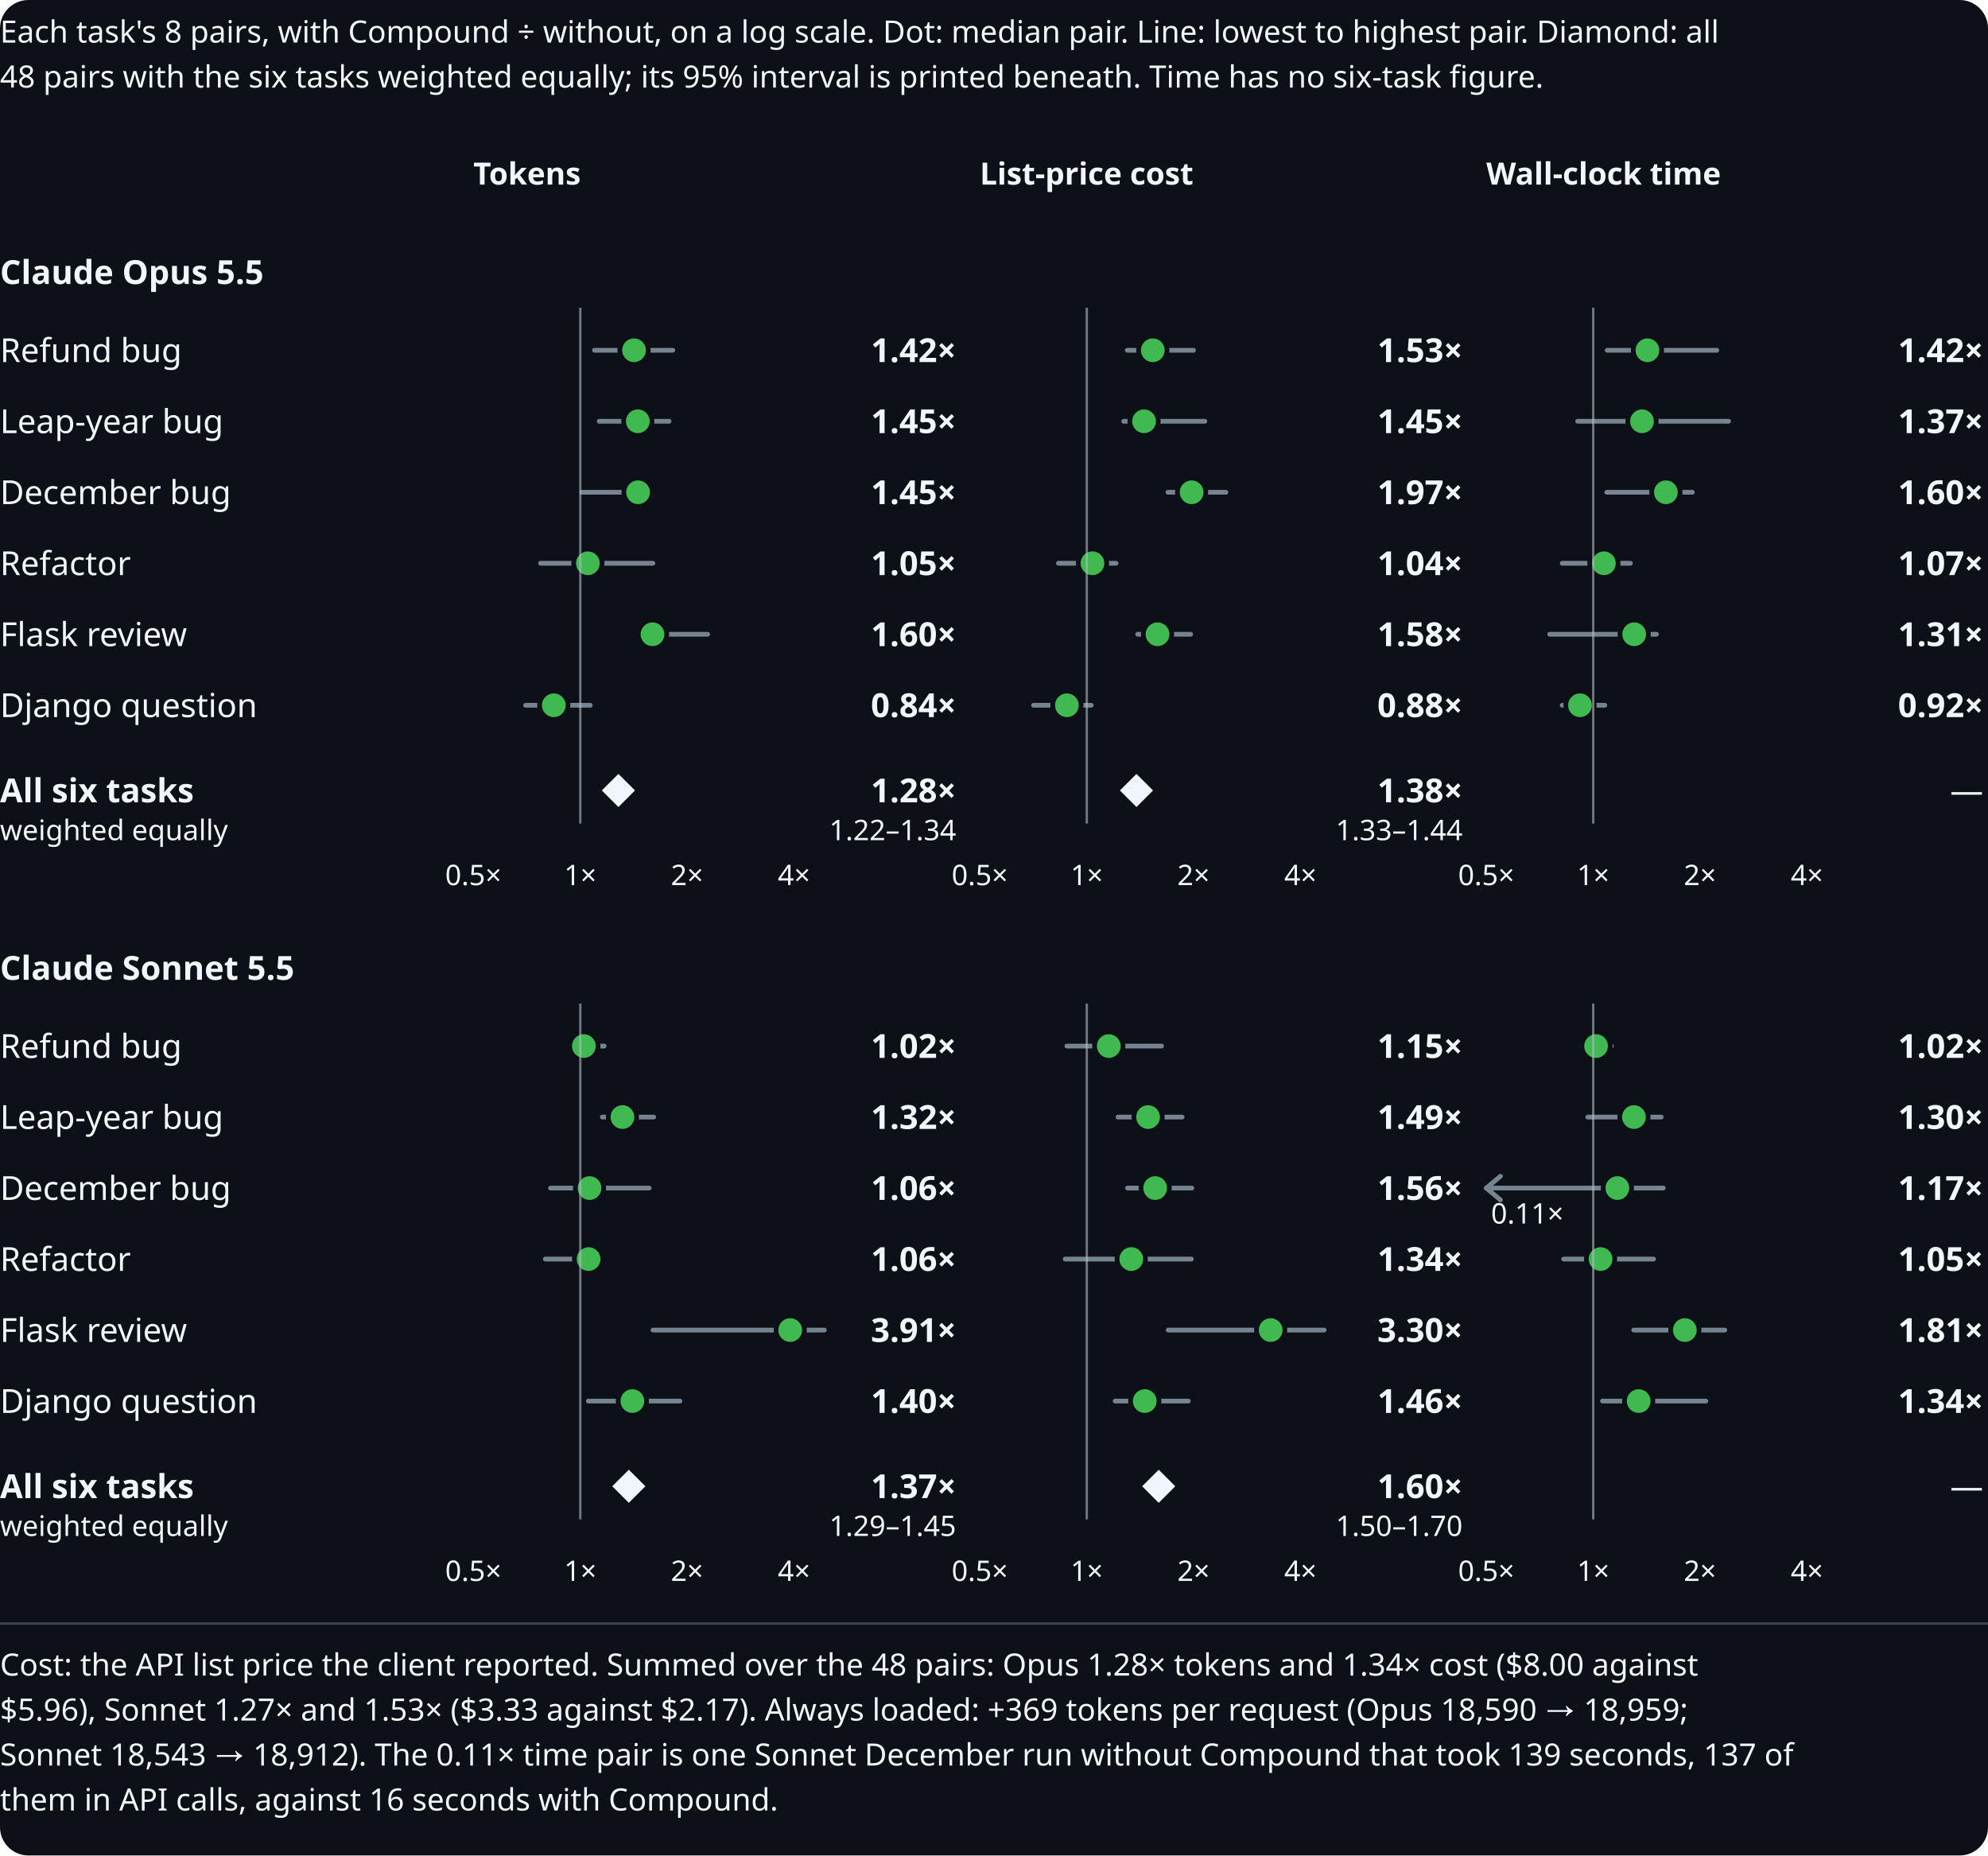
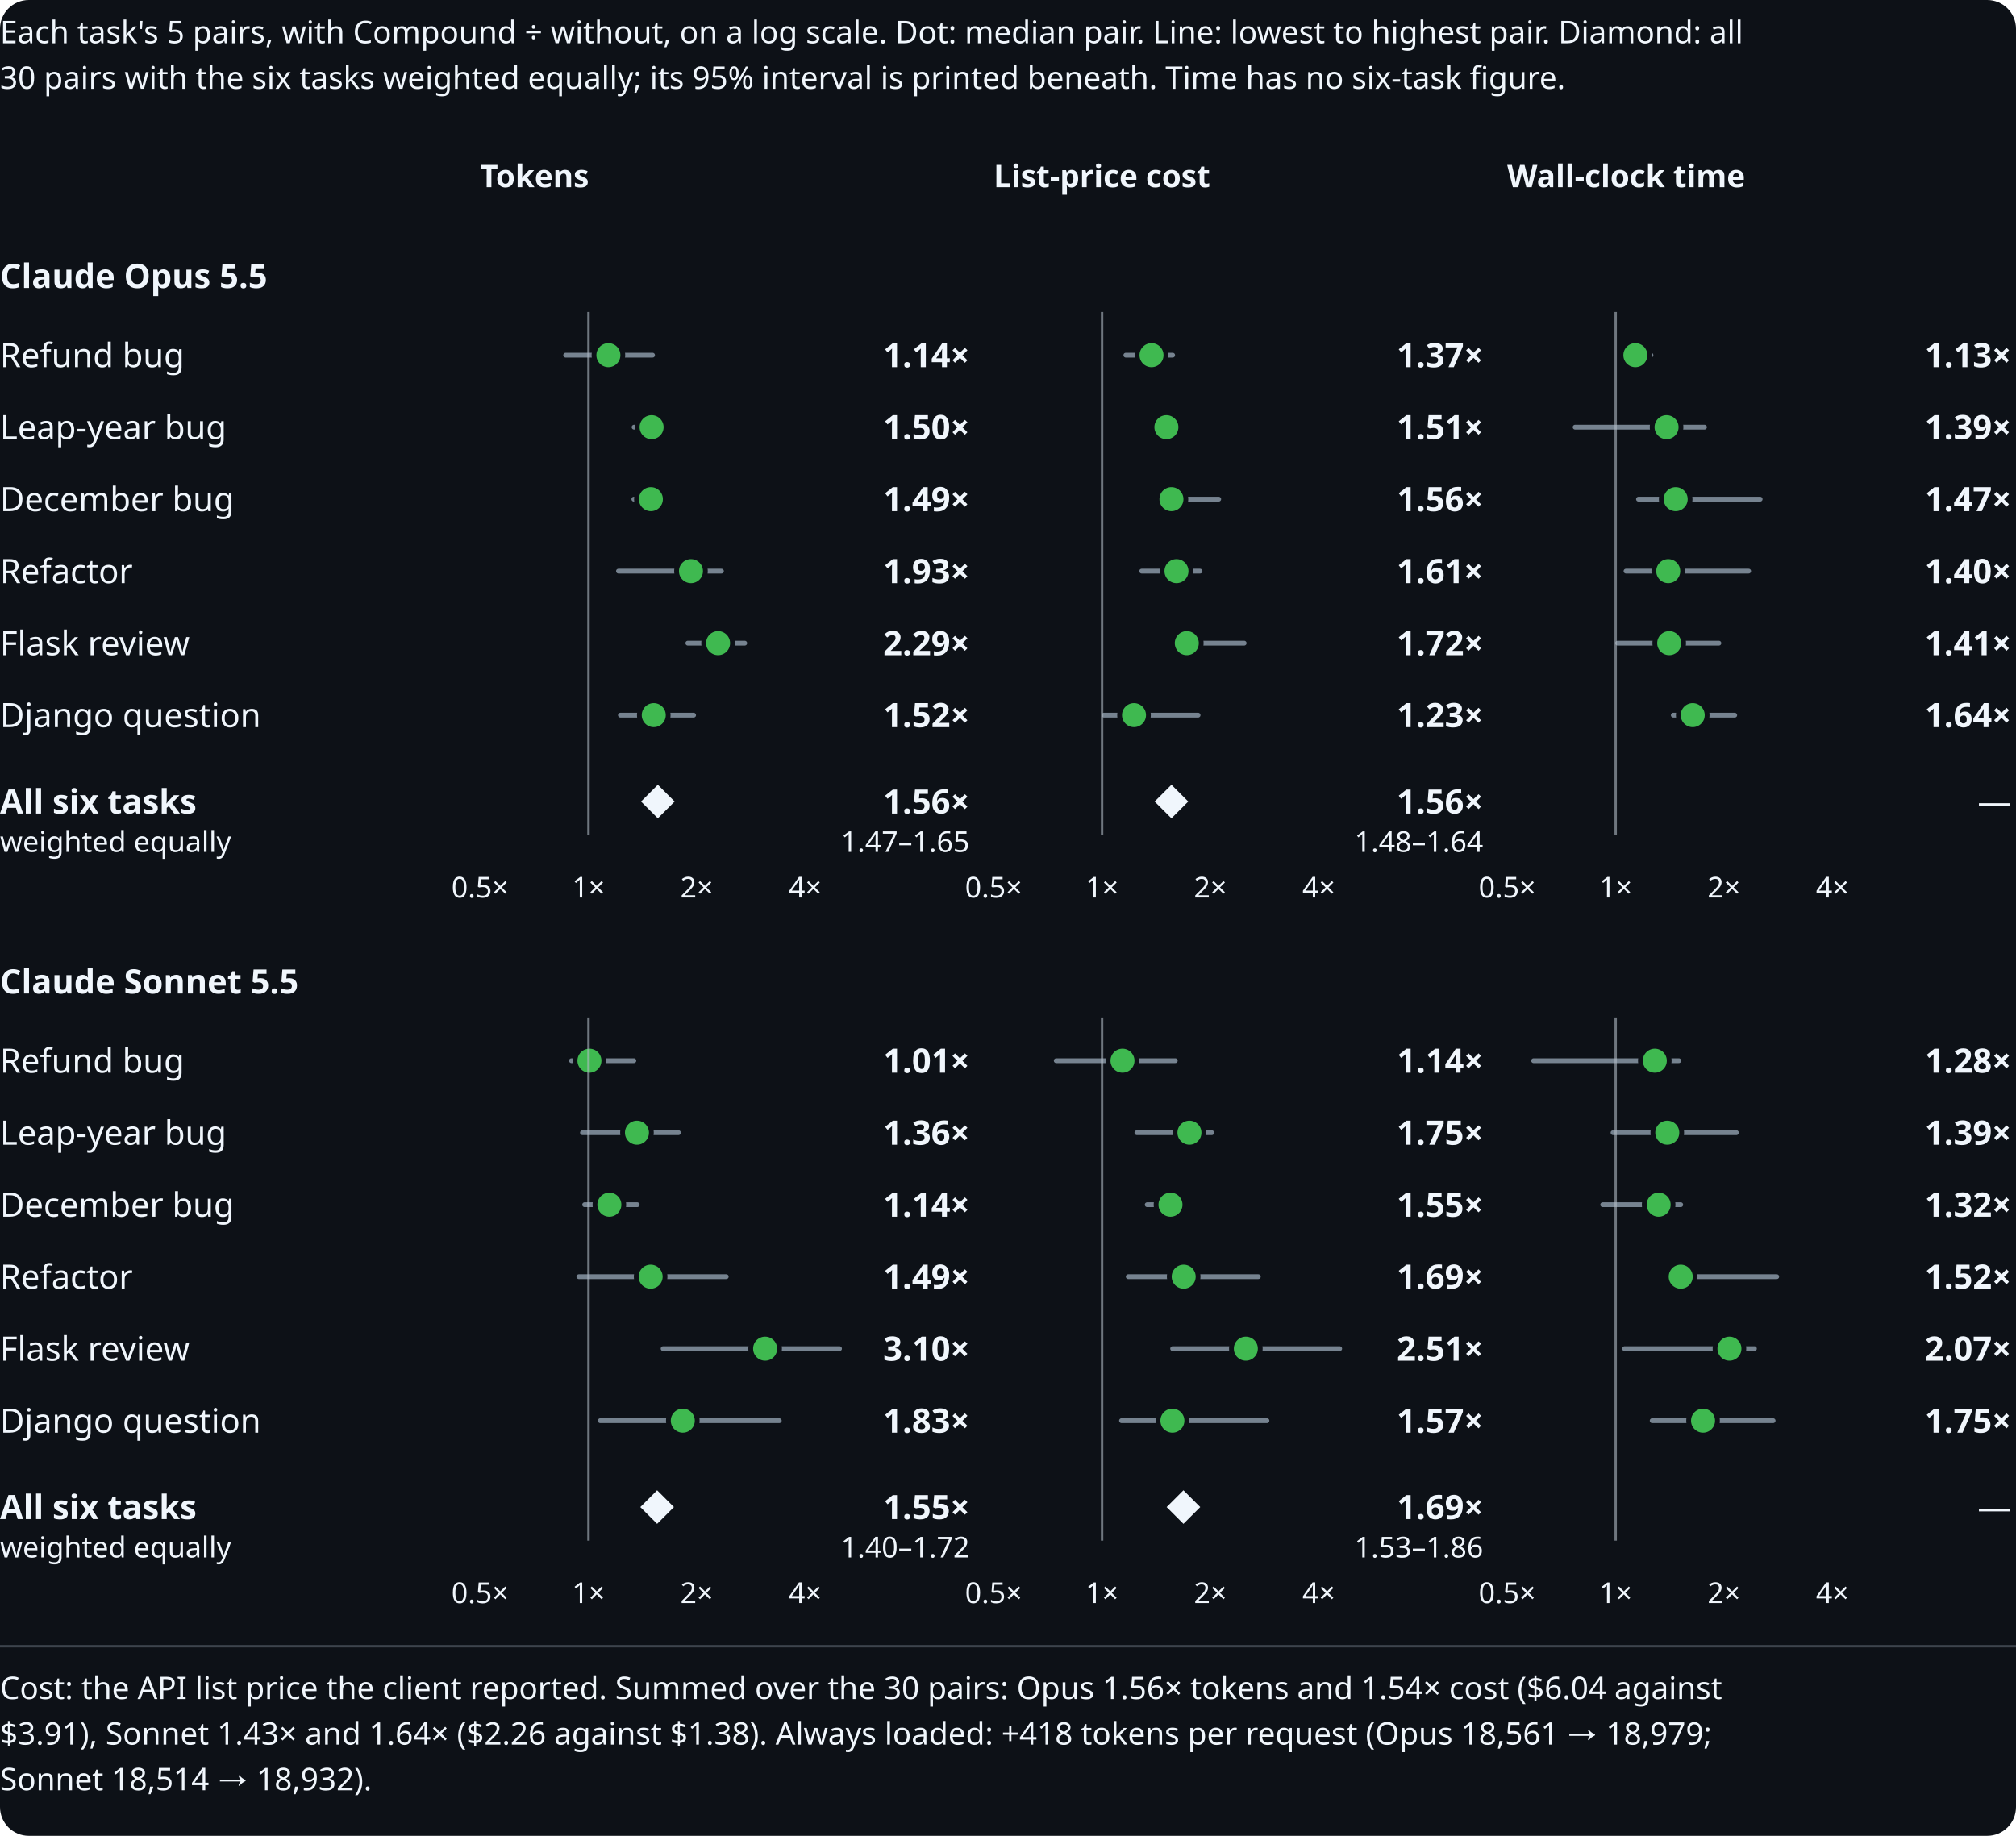
- <svg xmlns="http://www.w3.org/2000/svg" width="840" height="784" viewBox="0 0 840 784" role="img" aria-labelledby="title desc">
+ <svg xmlns="http://www.w3.org/2000/svg" width="840" height="765" viewBox="0 0 840 765" role="img" aria-labelledby="title desc">
  <style>text{font-family:-apple-system,BlinkMacSystemFont,'Segoe UI','Noto Sans',Helvetica,Arial,sans-serif;fill:#f0f6fc;font-variant-numeric:tabular-nums}.mono{font-family:ui-monospace,SFMono-Regular,'SF Mono',Menlo,Consolas,'Liberation Mono',monospace}</style>
-   <rect width="840" height="784" rx="12" fill="#0d1117" />
-   <text x="0.0" y="18.0" font-size="13" fill="#b1bac4">Each task's 8 pairs, with Compound ÷ without, on a log scale. Dot: median pair. Line: lowest to highest pair. Diamond: all</text>
-   <text x="0.0" y="37.0" font-size="13" fill="#b1bac4">48 pairs with the six tasks weighted equally; its 95% interval is printed beneath. Time has no six-task figure.</text>
+   <rect width="840" height="765" rx="12" fill="#0d1117" />
+   <text x="0.0" y="18.0" font-size="13" fill="#b1bac4">Each task's 5 pairs, with Compound ÷ without, on a log scale. Dot: median pair. Line: lowest to highest pair. Diamond: all</text>
+   <text x="0.0" y="37.0" font-size="13" fill="#b1bac4">30 pairs with the six tasks weighted equally; its 95% interval is printed beneath. Time has no six-task figure.</text>
  <text x="200.0" y="78.0" font-size="13" font-weight="600">Tokens</text>
  <text x="414.0" y="78.0" font-size="13" font-weight="600">List-price cost</text>
  <text x="628.0" y="78.0" font-size="13" font-weight="600">Wall-clock time</text>
  <text x="0.0" y="120.0" font-size="14" font-weight="600">Claude Opus 5.5</text>
  <text x="0.0" y="153.0" font-size="14">Refund bug</text>
-   <line x1="251.2" y1="148.0" x2="284.3" y2="148.0" stroke="#768390" stroke-width="2" stroke-linecap="round" />
-   <circle cx="267.9" cy="148.0" r="6" fill="#3fb950" stroke="#0d1117" stroke-width="2" />
-   <text x="404.0" y="153.0" font-size="14" font-weight="600" text-anchor="end">1.42×</text>
-   <line x1="476.3" y1="148.0" x2="504.3" y2="148.0" stroke="#768390" stroke-width="2" stroke-linecap="round" />
-   <circle cx="487.1" cy="148.0" r="6" fill="#3fb950" stroke="#0d1117" stroke-width="2" />
-   <text x="618.0" y="153.0" font-size="14" font-weight="600" text-anchor="end">1.53×</text>
-   <line x1="679.1" y1="148.0" x2="725.4" y2="148.0" stroke="#768390" stroke-width="2" stroke-linecap="round" />
-   <circle cx="696.1" cy="148.0" r="6" fill="#3fb950" stroke="#0d1117" stroke-width="2" />
-   <text x="838.0" y="153.0" font-size="14" font-weight="600" text-anchor="end">1.42×</text>
+   <line x1="235.7" y1="148.0" x2="271.9" y2="148.0" stroke="#768390" stroke-width="2" stroke-linecap="round" />
+   <circle cx="253.5" cy="148.0" r="6" fill="#3fb950" stroke="#0d1117" stroke-width="2" />
+   <text x="404.0" y="153.0" font-size="14" font-weight="600" text-anchor="end">1.14×</text>
+   <line x1="469.1" y1="148.0" x2="488.6" y2="148.0" stroke="#768390" stroke-width="2" stroke-linecap="round" />
+   <circle cx="479.8" cy="148.0" r="6" fill="#3fb950" stroke="#0d1117" stroke-width="2" />
+   <text x="618.0" y="153.0" font-size="14" font-weight="600" text-anchor="end">1.37×</text>
+   <line x1="676.6" y1="148.0" x2="687.9" y2="148.0" stroke="#768390" stroke-width="2" stroke-linecap="round" />
+   <circle cx="681.4" cy="148.0" r="6" fill="#3fb950" stroke="#0d1117" stroke-width="2" />
+   <text x="838.0" y="153.0" font-size="14" font-weight="600" text-anchor="end">1.13×</text>
  <text x="0.0" y="183.0" font-size="14">Leap-year bug</text>
-   <line x1="253.2" y1="178.0" x2="282.7" y2="178.0" stroke="#768390" stroke-width="2" stroke-linecap="round" />
-   <circle cx="269.5" cy="178.0" r="6" fill="#3fb950" stroke="#0d1117" stroke-width="2" />
-   <text x="404.0" y="183.0" font-size="14" font-weight="600" text-anchor="end">1.45×</text>
-   <line x1="474.8" y1="178.0" x2="509.1" y2="178.0" stroke="#768390" stroke-width="2" stroke-linecap="round" />
-   <circle cx="483.4" cy="178.0" r="6" fill="#3fb950" stroke="#0d1117" stroke-width="2" />
-   <text x="618.0" y="183.0" font-size="14" font-weight="600" text-anchor="end">1.45×</text>
-   <line x1="666.6" y1="178.0" x2="730.4" y2="178.0" stroke="#768390" stroke-width="2" stroke-linecap="round" />
-   <circle cx="693.8" cy="178.0" r="6" fill="#3fb950" stroke="#0d1117" stroke-width="2" />
-   <text x="838.0" y="183.0" font-size="14" font-weight="600" text-anchor="end">1.37×</text>
+   <line x1="264.2" y1="178.0" x2="273.8" y2="178.0" stroke="#768390" stroke-width="2" stroke-linecap="round" />
+   <circle cx="271.5" cy="178.0" r="6" fill="#3fb950" stroke="#0d1117" stroke-width="2" />
+   <text x="404.0" y="183.0" font-size="14" font-weight="600" text-anchor="end">1.50×</text>
+   <line x1="481.3" y1="178.0" x2="491.0" y2="178.0" stroke="#768390" stroke-width="2" stroke-linecap="round" />
+   <circle cx="486.0" cy="178.0" r="6" fill="#3fb950" stroke="#0d1117" stroke-width="2" />
+   <text x="618.0" y="183.0" font-size="14" font-weight="600" text-anchor="end">1.51×</text>
+   <line x1="656.3" y1="178.0" x2="710.2" y2="178.0" stroke="#768390" stroke-width="2" stroke-linecap="round" />
+   <circle cx="694.4" cy="178.0" r="6" fill="#3fb950" stroke="#0d1117" stroke-width="2" />
+   <text x="838.0" y="183.0" font-size="14" font-weight="600" text-anchor="end">1.39×</text>
  <text x="0.0" y="213.0" font-size="14">December bug</text>
-   <line x1="245.8" y1="208.0" x2="272.8" y2="208.0" stroke="#768390" stroke-width="2" stroke-linecap="round" />
-   <circle cx="269.6" cy="208.0" r="6" fill="#3fb950" stroke="#0d1117" stroke-width="2" />
-   <text x="404.0" y="213.0" font-size="14" font-weight="600" text-anchor="end">1.45×</text>
-   <line x1="493.5" y1="208.0" x2="518.0" y2="208.0" stroke="#768390" stroke-width="2" stroke-linecap="round" />
-   <circle cx="503.5" cy="208.0" r="6" fill="#3fb950" stroke="#0d1117" stroke-width="2" />
-   <text x="618.0" y="213.0" font-size="14" font-weight="600" text-anchor="end">1.97×</text>
-   <line x1="678.9" y1="208.0" x2="715.1" y2="208.0" stroke="#768390" stroke-width="2" stroke-linecap="round" />
-   <circle cx="703.9" cy="208.0" r="6" fill="#3fb950" stroke="#0d1117" stroke-width="2" />
-   <text x="838.0" y="213.0" font-size="14" font-weight="600" text-anchor="end">1.60×</text>
+   <line x1="264.1" y1="208.0" x2="274.5" y2="208.0" stroke="#768390" stroke-width="2" stroke-linecap="round" />
+   <circle cx="271.2" cy="208.0" r="6" fill="#3fb950" stroke="#0d1117" stroke-width="2" />
+   <text x="404.0" y="213.0" font-size="14" font-weight="600" text-anchor="end">1.49×</text>
+   <line x1="485.3" y1="208.0" x2="507.8" y2="208.0" stroke="#768390" stroke-width="2" stroke-linecap="round" />
+   <circle cx="488.1" cy="208.0" r="6" fill="#3fb950" stroke="#0d1117" stroke-width="2" />
+   <text x="618.0" y="213.0" font-size="14" font-weight="600" text-anchor="end">1.56×</text>
+   <line x1="682.7" y1="208.0" x2="733.4" y2="208.0" stroke="#768390" stroke-width="2" stroke-linecap="round" />
+   <circle cx="698.2" cy="208.0" r="6" fill="#3fb950" stroke="#0d1117" stroke-width="2" />
+   <text x="838.0" y="213.0" font-size="14" font-weight="600" text-anchor="end">1.47×</text>
  <text x="0.0" y="243.0" font-size="14">Refactor</text>
-   <line x1="228.4" y1="238.0" x2="275.9" y2="238.0" stroke="#768390" stroke-width="2" stroke-linecap="round" />
-   <circle cx="248.4" cy="238.0" r="6" fill="#3fb950" stroke="#0d1117" stroke-width="2" />
-   <text x="404.0" y="243.0" font-size="14" font-weight="600" text-anchor="end">1.05×</text>
-   <line x1="447.2" y1="238.0" x2="471.6" y2="238.0" stroke="#768390" stroke-width="2" stroke-linecap="round" />
-   <circle cx="461.6" cy="238.0" r="6" fill="#3fb950" stroke="#0d1117" stroke-width="2" />
-   <text x="618.0" y="243.0" font-size="14" font-weight="600" text-anchor="end">1.04×</text>
-   <line x1="660.1" y1="238.0" x2="688.9" y2="238.0" stroke="#768390" stroke-width="2" stroke-linecap="round" />
-   <circle cx="677.7" cy="238.0" r="6" fill="#3fb950" stroke="#0d1117" stroke-width="2" />
-   <text x="838.0" y="243.0" font-size="14" font-weight="600" text-anchor="end">1.07×</text>
+   <line x1="257.7" y1="238.0" x2="300.6" y2="238.0" stroke="#768390" stroke-width="2" stroke-linecap="round" />
+   <circle cx="287.9" cy="238.0" r="6" fill="#3fb950" stroke="#0d1117" stroke-width="2" />
+   <text x="404.0" y="243.0" font-size="14" font-weight="600" text-anchor="end">1.93×</text>
+   <line x1="475.7" y1="238.0" x2="500.0" y2="238.0" stroke="#768390" stroke-width="2" stroke-linecap="round" />
+   <circle cx="490.2" cy="238.0" r="6" fill="#3fb950" stroke="#0d1117" stroke-width="2" />
+   <text x="618.0" y="243.0" font-size="14" font-weight="600" text-anchor="end">1.61×</text>
+   <line x1="677.5" y1="238.0" x2="728.6" y2="238.0" stroke="#768390" stroke-width="2" stroke-linecap="round" />
+   <circle cx="695.1" cy="238.0" r="6" fill="#3fb950" stroke="#0d1117" stroke-width="2" />
+   <text x="838.0" y="243.0" font-size="14" font-weight="600" text-anchor="end">1.40×</text>
  <text x="0.0" y="273.0" font-size="14">Flask review</text>
-   <line x1="270.8" y1="268.0" x2="299.0" y2="268.0" stroke="#768390" stroke-width="2" stroke-linecap="round" />
-   <circle cx="275.7" cy="268.0" r="6" fill="#3fb950" stroke="#0d1117" stroke-width="2" />
-   <text x="404.0" y="273.0" font-size="14" font-weight="600" text-anchor="end">1.60×</text>
-   <line x1="480.7" y1="268.0" x2="503.1" y2="268.0" stroke="#768390" stroke-width="2" stroke-linecap="round" />
-   <circle cx="489.1" cy="268.0" r="6" fill="#3fb950" stroke="#0d1117" stroke-width="2" />
-   <text x="618.0" y="273.0" font-size="14" font-weight="600" text-anchor="end">1.58×</text>
-   <line x1="654.8" y1="268.0" x2="699.9" y2="268.0" stroke="#768390" stroke-width="2" stroke-linecap="round" />
-   <circle cx="690.5" cy="268.0" r="6" fill="#3fb950" stroke="#0d1117" stroke-width="2" />
-   <text x="838.0" y="273.0" font-size="14" font-weight="600" text-anchor="end">1.31×</text>
+   <line x1="286.6" y1="268.0" x2="310.3" y2="268.0" stroke="#768390" stroke-width="2" stroke-linecap="round" />
+   <circle cx="299.2" cy="268.0" r="6" fill="#3fb950" stroke="#0d1117" stroke-width="2" />
+   <text x="404.0" y="273.0" font-size="14" font-weight="600" text-anchor="end">2.29×</text>
+   <line x1="493.6" y1="268.0" x2="518.4" y2="268.0" stroke="#768390" stroke-width="2" stroke-linecap="round" />
+   <circle cx="494.5" cy="268.0" r="6" fill="#3fb950" stroke="#0d1117" stroke-width="2" />
+   <text x="618.0" y="273.0" font-size="14" font-weight="600" text-anchor="end">1.72×</text>
+   <line x1="674.0" y1="268.0" x2="716.2" y2="268.0" stroke="#768390" stroke-width="2" stroke-linecap="round" />
+   <circle cx="695.5" cy="268.0" r="6" fill="#3fb950" stroke="#0d1117" stroke-width="2" />
+   <text x="838.0" y="273.0" font-size="14" font-weight="600" text-anchor="end">1.41×</text>
  <text x="0.0" y="303.0" font-size="14">Django question</text>
-   <line x1="222.1" y1="298.0" x2="249.4" y2="298.0" stroke="#768390" stroke-width="2" stroke-linecap="round" />
-   <circle cx="234.0" cy="298.0" r="6" fill="#3fb950" stroke="#0d1117" stroke-width="2" />
-   <text x="404.0" y="303.0" font-size="14" font-weight="600" text-anchor="end">0.84×</text>
-   <line x1="436.7" y1="298.0" x2="461.1" y2="298.0" stroke="#768390" stroke-width="2" stroke-linecap="round" />
-   <circle cx="450.8" cy="298.0" r="6" fill="#3fb950" stroke="#0d1117" stroke-width="2" />
-   <text x="618.0" y="303.0" font-size="14" font-weight="600" text-anchor="end">0.88×</text>
-   <line x1="660.1" y1="298.0" x2="678.1" y2="298.0" stroke="#768390" stroke-width="2" stroke-linecap="round" />
-   <circle cx="667.6" cy="298.0" r="6" fill="#3fb950" stroke="#0d1117" stroke-width="2" />
-   <text x="838.0" y="303.0" font-size="14" font-weight="600" text-anchor="end">0.92×</text>
+   <line x1="258.5" y1="298.0" x2="289.0" y2="298.0" stroke="#768390" stroke-width="2" stroke-linecap="round" />
+   <circle cx="272.4" cy="298.0" r="6" fill="#3fb950" stroke="#0d1117" stroke-width="2" />
+   <text x="404.0" y="303.0" font-size="14" font-weight="600" text-anchor="end">1.52×</text>
+   <line x1="460.0" y1="298.0" x2="499.2" y2="298.0" stroke="#768390" stroke-width="2" stroke-linecap="round" />
+   <circle cx="472.5" cy="298.0" r="6" fill="#3fb950" stroke="#0d1117" stroke-width="2" />
+   <text x="618.0" y="303.0" font-size="14" font-weight="600" text-anchor="end">1.23×</text>
+   <line x1="697.2" y1="298.0" x2="722.8" y2="298.0" stroke="#768390" stroke-width="2" stroke-linecap="round" />
+   <circle cx="705.3" cy="298.0" r="6" fill="#3fb950" stroke="#0d1117" stroke-width="2" />
+   <text x="838.0" y="303.0" font-size="14" font-weight="600" text-anchor="end">1.64×</text>
  <text x="0.0" y="339.0" font-size="14" font-weight="600">All six tasks</text>
  <text x="0.0" y="355.0" font-size="12" fill="#b1bac4">weighted equally</text>
-   <path d="M261.3,327.0 L268.3,334.0 L261.3,341.0 L254.3,334.0 Z" fill="#f0f6fc" />
-   <text x="404.0" y="339.0" font-size="14" font-weight="600" text-anchor="end">1.28×</text>
-   <text x="404.0" y="355.0" font-size="12" text-anchor="end" fill="#b1bac4">1.22–1.34</text>
-   <path d="M480.2,327.0 L487.2,334.0 L480.2,341.0 L473.2,334.0 Z" fill="#f0f6fc" />
-   <text x="618.0" y="339.0" font-size="14" font-weight="600" text-anchor="end">1.38×</text>
-   <text x="618.0" y="355.0" font-size="12" text-anchor="end" fill="#b1bac4">1.33–1.44</text>
+   <path d="M274.1,327.0 L281.1,334.0 L274.1,341.0 L267.1,334.0 Z" fill="#f0f6fc" />
+   <text x="404.0" y="339.0" font-size="14" font-weight="600" text-anchor="end">1.56×</text>
+   <text x="404.0" y="355.0" font-size="12" text-anchor="end" fill="#b1bac4">1.47–1.65</text>
+   <path d="M488.1,327.0 L495.1,334.0 L488.1,341.0 L481.1,334.0 Z" fill="#f0f6fc" />
+   <text x="618.0" y="339.0" font-size="14" font-weight="600" text-anchor="end">1.56×</text>
+   <text x="618.0" y="355.0" font-size="12" text-anchor="end" fill="#b1bac4">1.48–1.64</text>
  <text x="838.0" y="339.0" font-size="14" text-anchor="end" fill="#b1bac4">—</text>
  <line x1="245.2" y1="130.0" x2="245.2" y2="348.0" stroke="#b1bac4" stroke-width="1" stroke-opacity="0.6" />
  <text x="200.0" y="374.0" font-size="12" text-anchor="middle" fill="#b1bac4">0.5×</text>
  <text x="245.2" y="374.0" font-size="12" text-anchor="middle" fill="#b1bac4">1×</text>
  <text x="290.3" y="374.0" font-size="12" text-anchor="middle" fill="#b1bac4">2×</text>
  <text x="335.5" y="374.0" font-size="12" text-anchor="middle" fill="#b1bac4">4×</text>
  <line x1="459.2" y1="130.0" x2="459.2" y2="348.0" stroke="#b1bac4" stroke-width="1" stroke-opacity="0.6" />
  <text x="414.0" y="374.0" font-size="12" text-anchor="middle" fill="#b1bac4">0.5×</text>
  <text x="459.2" y="374.0" font-size="12" text-anchor="middle" fill="#b1bac4">1×</text>
  <text x="504.3" y="374.0" font-size="12" text-anchor="middle" fill="#b1bac4">2×</text>
  <text x="549.5" y="374.0" font-size="12" text-anchor="middle" fill="#b1bac4">4×</text>
  <line x1="673.2" y1="130.0" x2="673.2" y2="348.0" stroke="#b1bac4" stroke-width="1" stroke-opacity="0.6" />
  <text x="628.0" y="374.0" font-size="12" text-anchor="middle" fill="#b1bac4">0.5×</text>
  <text x="673.2" y="374.0" font-size="12" text-anchor="middle" fill="#b1bac4">1×</text>
  <text x="718.3" y="374.0" font-size="12" text-anchor="middle" fill="#b1bac4">2×</text>
  <text x="763.5" y="374.0" font-size="12" text-anchor="middle" fill="#b1bac4">4×</text>
  <text x="0.0" y="414.0" font-size="14" font-weight="600">Claude Sonnet 5.5</text>
  <text x="0.0" y="447.0" font-size="14">Refund bug</text>
-   <line x1="245.0" y1="442.0" x2="255.3" y2="442.0" stroke="#768390" stroke-width="2" stroke-linecap="round" />
-   <circle cx="246.7" cy="442.0" r="6" fill="#3fb950" stroke="#0d1117" stroke-width="2" />
-   <text x="404.0" y="447.0" font-size="14" font-weight="600" text-anchor="end">1.02×</text>
-   <line x1="450.8" y1="442.0" x2="490.8" y2="442.0" stroke="#768390" stroke-width="2" stroke-linecap="round" />
-   <circle cx="468.5" cy="442.0" r="6" fill="#3fb950" stroke="#0d1117" stroke-width="2" />
-   <text x="618.0" y="447.0" font-size="14" font-weight="600" text-anchor="end">1.15×</text>
-   <line x1="668.5" y1="442.0" x2="680.9" y2="442.0" stroke="#768390" stroke-width="2" stroke-linecap="round" />
-   <circle cx="674.4" cy="442.0" r="6" fill="#3fb950" stroke="#0d1117" stroke-width="2" />
-   <text x="838.0" y="447.0" font-size="14" font-weight="600" text-anchor="end">1.02×</text>
+   <line x1="238.1" y1="442.0" x2="264.1" y2="442.0" stroke="#768390" stroke-width="2" stroke-linecap="round" />
+   <circle cx="245.6" cy="442.0" r="6" fill="#3fb950" stroke="#0d1117" stroke-width="2" />
+   <text x="404.0" y="447.0" font-size="14" font-weight="600" text-anchor="end">1.01×</text>
+   <line x1="440.1" y1="442.0" x2="489.7" y2="442.0" stroke="#768390" stroke-width="2" stroke-linecap="round" />
+   <circle cx="467.7" cy="442.0" r="6" fill="#3fb950" stroke="#0d1117" stroke-width="2" />
+   <text x="618.0" y="447.0" font-size="14" font-weight="600" text-anchor="end">1.14×</text>
+   <line x1="639.0" y1="442.0" x2="699.5" y2="442.0" stroke="#768390" stroke-width="2" stroke-linecap="round" />
+   <circle cx="689.5" cy="442.0" r="6" fill="#3fb950" stroke="#0d1117" stroke-width="2" />
+   <text x="838.0" y="447.0" font-size="14" font-weight="600" text-anchor="end">1.28×</text>
  <text x="0.0" y="477.0" font-size="14">Leap-year bug</text>
-   <line x1="254.5" y1="472.0" x2="276.2" y2="472.0" stroke="#768390" stroke-width="2" stroke-linecap="round" />
-   <circle cx="263.0" cy="472.0" r="6" fill="#3fb950" stroke="#0d1117" stroke-width="2" />
-   <text x="404.0" y="477.0" font-size="14" font-weight="600" text-anchor="end">1.32×</text>
-   <line x1="472.4" y1="472.0" x2="499.5" y2="472.0" stroke="#768390" stroke-width="2" stroke-linecap="round" />
-   <circle cx="485.1" cy="472.0" r="6" fill="#3fb950" stroke="#0d1117" stroke-width="2" />
-   <text x="618.0" y="477.0" font-size="14" font-weight="600" text-anchor="end">1.49×</text>
-   <line x1="670.9" y1="472.0" x2="701.9" y2="472.0" stroke="#768390" stroke-width="2" stroke-linecap="round" />
-   <circle cx="690.4" cy="472.0" r="6" fill="#3fb950" stroke="#0d1117" stroke-width="2" />
-   <text x="838.0" y="477.0" font-size="14" font-weight="600" text-anchor="end">1.30×</text>
+   <line x1="242.7" y1="472.0" x2="282.7" y2="472.0" stroke="#768390" stroke-width="2" stroke-linecap="round" />
+   <circle cx="265.4" cy="472.0" r="6" fill="#3fb950" stroke="#0d1117" stroke-width="2" />
+   <text x="404.0" y="477.0" font-size="14" font-weight="600" text-anchor="end">1.36×</text>
+   <line x1="473.7" y1="472.0" x2="504.9" y2="472.0" stroke="#768390" stroke-width="2" stroke-linecap="round" />
+   <circle cx="495.6" cy="472.0" r="6" fill="#3fb950" stroke="#0d1117" stroke-width="2" />
+   <text x="618.0" y="477.0" font-size="14" font-weight="600" text-anchor="end">1.75×</text>
+   <line x1="672.1" y1="472.0" x2="723.5" y2="472.0" stroke="#768390" stroke-width="2" stroke-linecap="round" />
+   <circle cx="694.7" cy="472.0" r="6" fill="#3fb950" stroke="#0d1117" stroke-width="2" />
+   <text x="838.0" y="477.0" font-size="14" font-weight="600" text-anchor="end">1.39×</text>
  <text x="0.0" y="507.0" font-size="14">December bug</text>
-   <line x1="232.6" y1="502.0" x2="274.3" y2="502.0" stroke="#768390" stroke-width="2" stroke-linecap="round" />
-   <circle cx="249.1" cy="502.0" r="6" fill="#3fb950" stroke="#0d1117" stroke-width="2" />
-   <text x="404.0" y="507.0" font-size="14" font-weight="600" text-anchor="end">1.06×</text>
-   <line x1="476.4" y1="502.0" x2="503.6" y2="502.0" stroke="#768390" stroke-width="2" stroke-linecap="round" />
-   <circle cx="488.1" cy="502.0" r="6" fill="#3fb950" stroke="#0d1117" stroke-width="2" />
-   <text x="618.0" y="507.0" font-size="14" font-weight="600" text-anchor="end">1.56×</text>
-   <line x1="628.0" y1="502.0" x2="702.8" y2="502.0" stroke="#768390" stroke-width="2" stroke-linecap="round" />
-   <path d="M634.0,497.0 L628.0,502.0 L634.0,507.0" fill="none" stroke="#768390" stroke-width="2" stroke-linejoin="round" stroke-linecap="round" />
-   <text x="630.0" y="517.0" font-size="12" text-anchor="start" fill="#b1bac4">0.11×</text>
-   <circle cx="683.4" cy="502.0" r="6" fill="#3fb950" stroke="#0d1117" stroke-width="2" />
-   <text x="838.0" y="507.0" font-size="14" font-weight="600" text-anchor="end">1.17×</text>
+   <line x1="243.6" y1="502.0" x2="265.5" y2="502.0" stroke="#768390" stroke-width="2" stroke-linecap="round" />
+   <circle cx="253.9" cy="502.0" r="6" fill="#3fb950" stroke="#0d1117" stroke-width="2" />
+   <text x="404.0" y="507.0" font-size="14" font-weight="600" text-anchor="end">1.14×</text>
+   <line x1="478.0" y1="502.0" x2="493.4" y2="502.0" stroke="#768390" stroke-width="2" stroke-linecap="round" />
+   <circle cx="487.7" cy="502.0" r="6" fill="#3fb950" stroke="#0d1117" stroke-width="2" />
+   <text x="618.0" y="507.0" font-size="14" font-weight="600" text-anchor="end">1.55×</text>
+   <line x1="667.8" y1="502.0" x2="700.3" y2="502.0" stroke="#768390" stroke-width="2" stroke-linecap="round" />
+   <circle cx="691.1" cy="502.0" r="6" fill="#3fb950" stroke="#0d1117" stroke-width="2" />
+   <text x="838.0" y="507.0" font-size="14" font-weight="600" text-anchor="end">1.32×</text>
  <text x="0.0" y="537.0" font-size="14">Refactor</text>
-   <line x1="230.4" y1="532.0" x2="253.9" y2="532.0" stroke="#768390" stroke-width="2" stroke-linecap="round" />
-   <circle cx="248.7" cy="532.0" r="6" fill="#3fb950" stroke="#0d1117" stroke-width="2" />
-   <text x="404.0" y="537.0" font-size="14" font-weight="600" text-anchor="end">1.06×</text>
-   <line x1="450.1" y1="532.0" x2="503.4" y2="532.0" stroke="#768390" stroke-width="2" stroke-linecap="round" />
-   <circle cx="478.0" cy="532.0" r="6" fill="#3fb950" stroke="#0d1117" stroke-width="2" />
-   <text x="618.0" y="537.0" font-size="14" font-weight="600" text-anchor="end">1.34×</text>
-   <line x1="660.7" y1="532.0" x2="698.7" y2="532.0" stroke="#768390" stroke-width="2" stroke-linecap="round" />
-   <circle cx="676.3" cy="532.0" r="6" fill="#3fb950" stroke="#0d1117" stroke-width="2" />
-   <text x="838.0" y="537.0" font-size="14" font-weight="600" text-anchor="end">1.05×</text>
+   <line x1="241.2" y1="532.0" x2="302.6" y2="532.0" stroke="#768390" stroke-width="2" stroke-linecap="round" />
+   <circle cx="271.1" cy="532.0" r="6" fill="#3fb950" stroke="#0d1117" stroke-width="2" />
+   <text x="404.0" y="537.0" font-size="14" font-weight="600" text-anchor="end">1.49×</text>
+   <line x1="470.1" y1="532.0" x2="524.3" y2="532.0" stroke="#768390" stroke-width="2" stroke-linecap="round" />
+   <circle cx="493.2" cy="532.0" r="6" fill="#3fb950" stroke="#0d1117" stroke-width="2" />
+   <text x="618.0" y="537.0" font-size="14" font-weight="600" text-anchor="end">1.69×</text>
+   <line x1="695.2" y1="532.0" x2="740.3" y2="532.0" stroke="#768390" stroke-width="2" stroke-linecap="round" />
+   <circle cx="700.3" cy="532.0" r="6" fill="#3fb950" stroke="#0d1117" stroke-width="2" />
+   <text x="838.0" y="537.0" font-size="14" font-weight="600" text-anchor="end">1.52×</text>
  <text x="0.0" y="567.0" font-size="14">Flask review</text>
-   <line x1="275.9" y1="562.0" x2="348.3" y2="562.0" stroke="#768390" stroke-width="2" stroke-linecap="round" />
-   <circle cx="333.9" cy="562.0" r="6" fill="#3fb950" stroke="#0d1117" stroke-width="2" />
-   <text x="404.0" y="567.0" font-size="14" font-weight="600" text-anchor="end">3.91×</text>
-   <line x1="493.6" y1="562.0" x2="559.5" y2="562.0" stroke="#768390" stroke-width="2" stroke-linecap="round" />
-   <circle cx="536.9" cy="562.0" r="6" fill="#3fb950" stroke="#0d1117" stroke-width="2" />
-   <text x="618.0" y="567.0" font-size="14" font-weight="600" text-anchor="end">3.30×</text>
-   <line x1="690.3" y1="562.0" x2="728.8" y2="562.0" stroke="#768390" stroke-width="2" stroke-linecap="round" />
-   <circle cx="711.9" cy="562.0" r="6" fill="#3fb950" stroke="#0d1117" stroke-width="2" />
-   <text x="838.0" y="567.0" font-size="14" font-weight="600" text-anchor="end">1.81×</text>
+   <line x1="276.3" y1="562.0" x2="349.8" y2="562.0" stroke="#768390" stroke-width="2" stroke-linecap="round" />
+   <circle cx="318.8" cy="562.0" r="6" fill="#3fb950" stroke="#0d1117" stroke-width="2" />
+   <text x="404.0" y="567.0" font-size="14" font-weight="600" text-anchor="end">3.10×</text>
+   <line x1="488.6" y1="562.0" x2="558.2" y2="562.0" stroke="#768390" stroke-width="2" stroke-linecap="round" />
+   <circle cx="519.1" cy="562.0" r="6" fill="#3fb950" stroke="#0d1117" stroke-width="2" />
+   <text x="618.0" y="567.0" font-size="14" font-weight="600" text-anchor="end">2.51×</text>
+   <line x1="676.9" y1="562.0" x2="731.0" y2="562.0" stroke="#768390" stroke-width="2" stroke-linecap="round" />
+   <circle cx="720.6" cy="562.0" r="6" fill="#3fb950" stroke="#0d1117" stroke-width="2" />
+   <text x="838.0" y="567.0" font-size="14" font-weight="600" text-anchor="end">2.07×</text>
  <text x="0.0" y="597.0" font-size="14">Django question</text>
-   <line x1="248.6" y1="592.0" x2="287.3" y2="592.0" stroke="#768390" stroke-width="2" stroke-linecap="round" />
-   <circle cx="267.2" cy="592.0" r="6" fill="#3fb950" stroke="#0d1117" stroke-width="2" />
-   <text x="404.0" y="597.0" font-size="14" font-weight="600" text-anchor="end">1.40×</text>
-   <line x1="471.2" y1="592.0" x2="502.1" y2="592.0" stroke="#768390" stroke-width="2" stroke-linecap="round" />
-   <circle cx="483.7" cy="592.0" r="6" fill="#3fb950" stroke="#0d1117" stroke-width="2" />
-   <text x="618.0" y="597.0" font-size="14" font-weight="600" text-anchor="end">1.46×</text>
-   <line x1="677.1" y1="592.0" x2="720.8" y2="592.0" stroke="#768390" stroke-width="2" stroke-linecap="round" />
-   <circle cx="692.4" cy="592.0" r="6" fill="#3fb950" stroke="#0d1117" stroke-width="2" />
-   <text x="838.0" y="597.0" font-size="14" font-weight="600" text-anchor="end">1.34×</text>
+   <line x1="250.1" y1="592.0" x2="324.7" y2="592.0" stroke="#768390" stroke-width="2" stroke-linecap="round" />
+   <circle cx="284.5" cy="592.0" r="6" fill="#3fb950" stroke="#0d1117" stroke-width="2" />
+   <text x="404.0" y="597.0" font-size="14" font-weight="600" text-anchor="end">1.83×</text>
+   <line x1="467.3" y1="592.0" x2="527.9" y2="592.0" stroke="#768390" stroke-width="2" stroke-linecap="round" />
+   <circle cx="488.5" cy="592.0" r="6" fill="#3fb950" stroke="#0d1117" stroke-width="2" />
+   <text x="618.0" y="597.0" font-size="14" font-weight="600" text-anchor="end">1.57×</text>
+   <line x1="688.4" y1="592.0" x2="738.8" y2="592.0" stroke="#768390" stroke-width="2" stroke-linecap="round" />
+   <circle cx="709.6" cy="592.0" r="6" fill="#3fb950" stroke="#0d1117" stroke-width="2" />
+   <text x="838.0" y="597.0" font-size="14" font-weight="600" text-anchor="end">1.75×</text>
  <text x="0.0" y="633.0" font-size="14" font-weight="600">All six tasks</text>
  <text x="0.0" y="649.0" font-size="12" fill="#b1bac4">weighted equally</text>
-   <path d="M265.7,621.0 L272.7,628.0 L265.7,635.0 L258.7,628.0 Z" fill="#f0f6fc" />
-   <text x="404.0" y="633.0" font-size="14" font-weight="600" text-anchor="end">1.37×</text>
-   <text x="404.0" y="649.0" font-size="12" text-anchor="end" fill="#b1bac4">1.29–1.45</text>
-   <path d="M489.6,621.0 L496.6,628.0 L489.6,635.0 L482.6,628.0 Z" fill="#f0f6fc" />
-   <text x="618.0" y="633.0" font-size="14" font-weight="600" text-anchor="end">1.60×</text>
-   <text x="618.0" y="649.0" font-size="12" text-anchor="end" fill="#b1bac4">1.50–1.70</text>
+   <path d="M273.8,621.0 L280.8,628.0 L273.8,635.0 L266.8,628.0 Z" fill="#f0f6fc" />
+   <text x="404.0" y="633.0" font-size="14" font-weight="600" text-anchor="end">1.55×</text>
+   <text x="404.0" y="649.0" font-size="12" text-anchor="end" fill="#b1bac4">1.40–1.72</text>
+   <path d="M493.1,621.0 L500.1,628.0 L493.1,635.0 L486.1,628.0 Z" fill="#f0f6fc" />
+   <text x="618.0" y="633.0" font-size="14" font-weight="600" text-anchor="end">1.69×</text>
+   <text x="618.0" y="649.0" font-size="12" text-anchor="end" fill="#b1bac4">1.53–1.86</text>
  <text x="838.0" y="633.0" font-size="14" text-anchor="end" fill="#b1bac4">—</text>
  <line x1="245.2" y1="424.0" x2="245.2" y2="642.0" stroke="#b1bac4" stroke-width="1" stroke-opacity="0.6" />
  <text x="200.0" y="668.0" font-size="12" text-anchor="middle" fill="#b1bac4">0.5×</text>
  <text x="245.2" y="668.0" font-size="12" text-anchor="middle" fill="#b1bac4">1×</text>
  <text x="290.3" y="668.0" font-size="12" text-anchor="middle" fill="#b1bac4">2×</text>
  <text x="335.5" y="668.0" font-size="12" text-anchor="middle" fill="#b1bac4">4×</text>
  <line x1="459.2" y1="424.0" x2="459.2" y2="642.0" stroke="#b1bac4" stroke-width="1" stroke-opacity="0.6" />
  <text x="414.0" y="668.0" font-size="12" text-anchor="middle" fill="#b1bac4">0.5×</text>
  <text x="459.2" y="668.0" font-size="12" text-anchor="middle" fill="#b1bac4">1×</text>
  <text x="504.3" y="668.0" font-size="12" text-anchor="middle" fill="#b1bac4">2×</text>
  <text x="549.5" y="668.0" font-size="12" text-anchor="middle" fill="#b1bac4">4×</text>
  <line x1="673.2" y1="424.0" x2="673.2" y2="642.0" stroke="#b1bac4" stroke-width="1" stroke-opacity="0.6" />
  <text x="628.0" y="668.0" font-size="12" text-anchor="middle" fill="#b1bac4">0.5×</text>
  <text x="673.2" y="668.0" font-size="12" text-anchor="middle" fill="#b1bac4">1×</text>
  <text x="718.3" y="668.0" font-size="12" text-anchor="middle" fill="#b1bac4">2×</text>
  <text x="763.5" y="668.0" font-size="12" text-anchor="middle" fill="#b1bac4">4×</text>
  <line x1="0.0" y1="686.0" x2="840.0" y2="686.0" stroke="#3d444d" stroke-width="1" />
-   <text x="0.0" y="708.0" font-size="13" fill="#b1bac4">Cost: the API list price the client reported. Summed over the 48 pairs: Opus 1.28× tokens and 1.34× cost ($8.00 against</text>
-   <text x="0.0" y="727.0" font-size="13" fill="#b1bac4">$5.96), Sonnet 1.27× and 1.53× ($3.33 against $2.17). Always loaded: +369 tokens per request (Opus 18,590 → 18,959;</text>
-   <text x="0.0" y="746.0" font-size="13" fill="#b1bac4">Sonnet 18,543 → 18,912). The 0.11× time pair is one Sonnet December run without Compound that took 139 seconds, 137 of</text>
-   <text x="0.0" y="765.0" font-size="13" fill="#b1bac4">them in API calls, against 16 seconds with Compound.</text>
+   <text x="0.0" y="708.0" font-size="13" fill="#b1bac4">Cost: the API list price the client reported. Summed over the 30 pairs: Opus 1.56× tokens and 1.54× cost ($6.04 against</text>
+   <text x="0.0" y="727.0" font-size="13" fill="#b1bac4">$3.91), Sonnet 1.43× and 1.64× ($2.26 against $1.38). Always loaded: +418 tokens per request (Opus 18,561 → 18,979;</text>
+   <text x="0.0" y="746.0" font-size="13" fill="#b1bac4">Sonnet 18,514 → 18,932).</text>
</svg>
